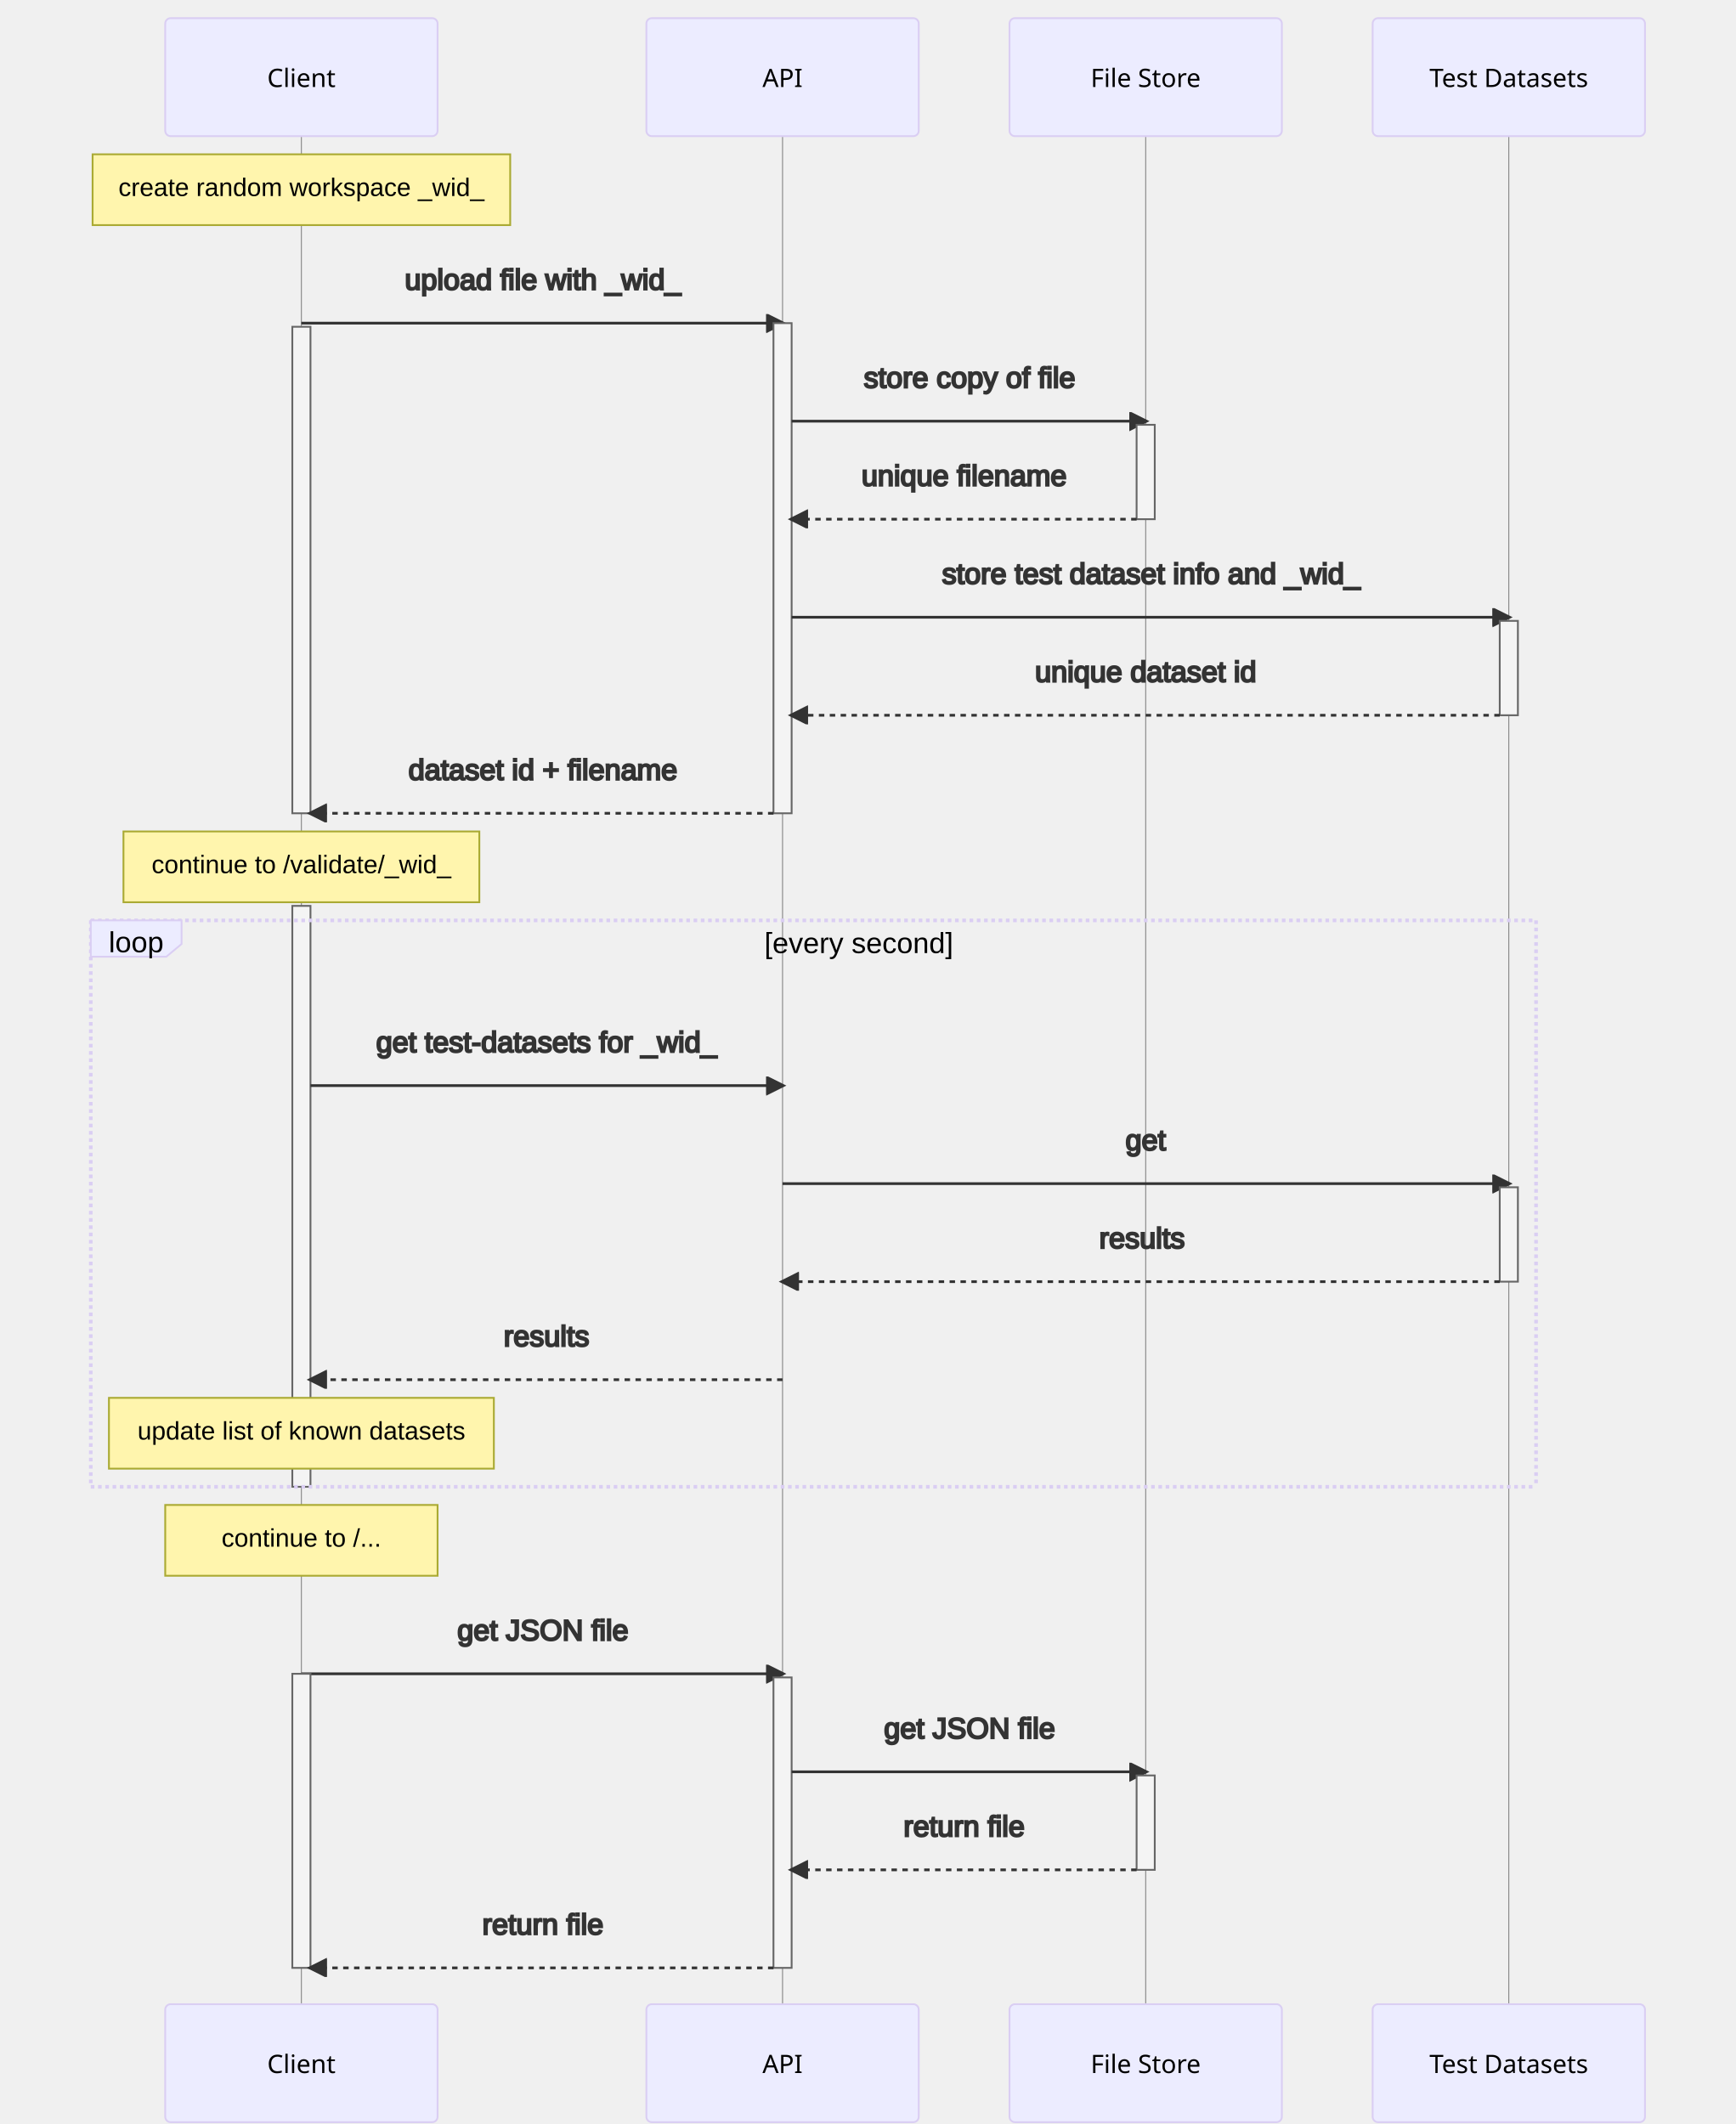
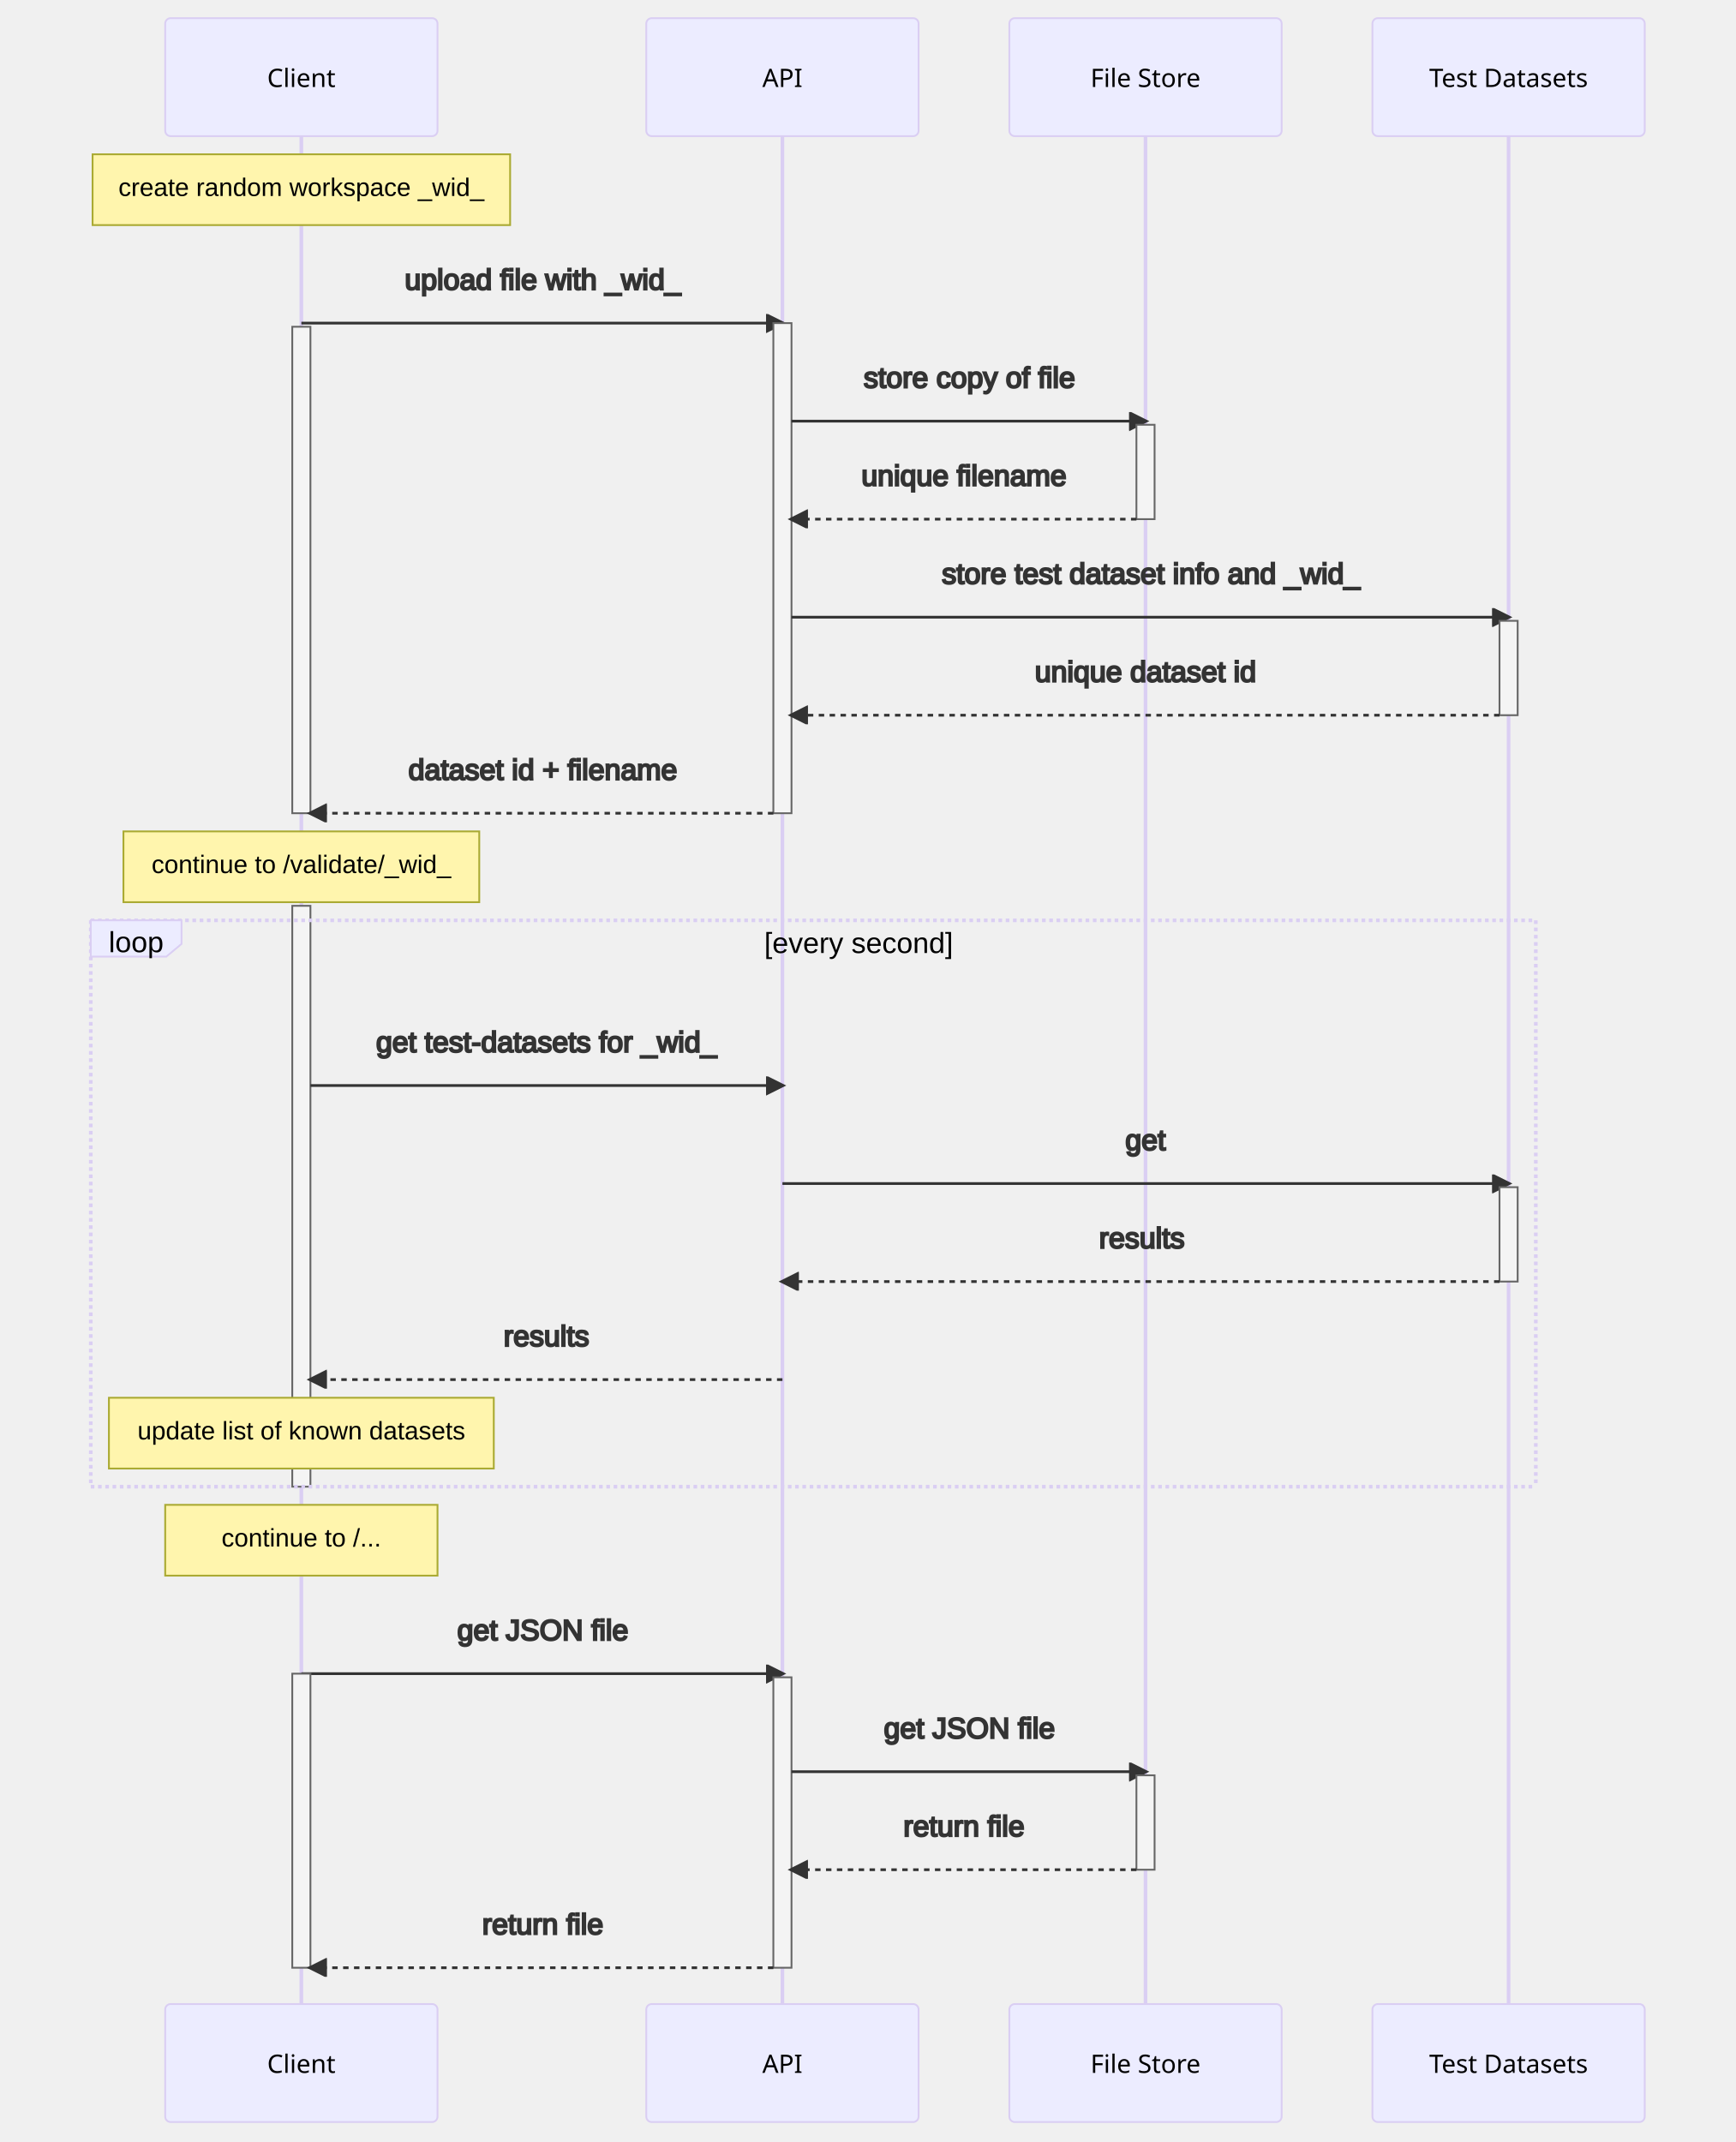
- <svg xmlns="http://www.w3.org/2000/svg" id="mermaid-1631400878985" width="956" height="1170" viewBox="-91 -10 956 1170">
-   <style>#mermaid-1631400878985{font-family:"trebuchet ms",verdana,arial,sans-serif;font-size:16px;fill:#333;}#mermaid-1631400878985 .error-icon{fill:#552222;}#mermaid-1631400878985 .error-text{fill:#552222;stroke:#552222;}#mermaid-1631400878985 .edge-thickness-normal{stroke-width:2px;}#mermaid-1631400878985 .edge-thickness-thick{stroke-width:3.5px;}#mermaid-1631400878985 .edge-pattern-solid{stroke-dasharray:0;}#mermaid-1631400878985 .edge-pattern-dashed{stroke-dasharray:3;}#mermaid-1631400878985 .edge-pattern-dotted{stroke-dasharray:2;}#mermaid-1631400878985 .marker{fill:#333333;stroke:#333333;}#mermaid-1631400878985 .marker.cross{stroke:#333333;}#mermaid-1631400878985 svg{font-family:"trebuchet ms",verdana,arial,sans-serif;font-size:16px;}#mermaid-1631400878985 .actor{stroke:hsl(259.626,59.777%,87.902%);fill:#ECECFF;}#mermaid-1631400878985 text.actor &gt; tspan{fill:black;stroke:none;}#mermaid-1631400878985 .actor-line{stroke:grey;}#mermaid-1631400878985 .messageLine0{stroke-width:1.5;stroke-dasharray:none;stroke:#333;}#mermaid-1631400878985 .messageLine1{stroke-width:1.5;stroke-dasharray:2,2;stroke:#333;}#mermaid-1631400878985 #arrowhead path{fill:#333;stroke:#333;}#mermaid-1631400878985 .sequenceNumber{fill:white;}#mermaid-1631400878985 #sequencenumber{fill:#333;}#mermaid-1631400878985 #crosshead path{fill:#333;stroke:#333;}#mermaid-1631400878985 .messageText{fill:#333;stroke:#333;}#mermaid-1631400878985 .labelBox{stroke:hsl(259.626,59.777%,87.902%);fill:#ECECFF;}#mermaid-1631400878985 .labelText,#mermaid-1631400878985 .labelText &gt; tspan{fill:black;stroke:none;}#mermaid-1631400878985 .loopText,#mermaid-1631400878985 .loopText &gt; tspan{fill:black;stroke:none;}#mermaid-1631400878985 .loopLine{stroke-width:2px;stroke-dasharray:2,2;stroke:hsl(259.626,59.777%,87.902%);fill:hsl(259.626,59.777%,87.902%);}#mermaid-1631400878985 .note{stroke:#aaaa33;fill:#fff5ad;}#mermaid-1631400878985 .noteText,#mermaid-1631400878985 .noteText &gt; tspan{fill:black;stroke:none;}#mermaid-1631400878985 .activation0{fill:#f4f4f4;stroke:#666;}#mermaid-1631400878985 .activation1{fill:#f4f4f4;stroke:#666;}#mermaid-1631400878985 .activation2{fill:#f4f4f4;stroke:#666;}#mermaid-1631400878985:root{--mermaid-font-family:"trebuchet ms",verdana,arial,sans-serif;}</style>
+ <svg xmlns="http://www.w3.org/2000/svg" id="mermaid-1637060449465" width="956" height="1180" viewBox="-91 -10 956 1180">
+   <style>#mermaid-1637060449465 {font-family:"trebuchet ms",verdana,arial,sans-serif;font-size:16px;fill:#333;}#mermaid-1637060449465 .error-icon{fill:#552222;}#mermaid-1637060449465 .error-text{fill:#552222;stroke:#552222;}#mermaid-1637060449465 .edge-thickness-normal{stroke-width:2px;}#mermaid-1637060449465 .edge-thickness-thick{stroke-width:3.5px;}#mermaid-1637060449465 .edge-pattern-solid{stroke-dasharray:0;}#mermaid-1637060449465 .edge-pattern-dashed{stroke-dasharray:3;}#mermaid-1637060449465 .edge-pattern-dotted{stroke-dasharray:2;}#mermaid-1637060449465 .marker{fill:#333333;stroke:#333333;}#mermaid-1637060449465 .marker.cross{stroke:#333333;}#mermaid-1637060449465 svg{font-family:"trebuchet ms",verdana,arial,sans-serif;font-size:16px;}#mermaid-1637060449465 .actor{stroke:hsl(259.626, 59.777%, 87.902%);fill:#ECECFF;}#mermaid-1637060449465 text.actor&gt;tspan{fill:black;stroke:none;}#mermaid-1637060449465 .actor-line{stroke:grey;}#mermaid-1637060449465 .messageLine0{stroke-width:1.5;stroke-dasharray:none;stroke:#333;}#mermaid-1637060449465 .messageLine1{stroke-width:1.5;stroke-dasharray:2,2;stroke:#333;}#mermaid-1637060449465 #arrowhead path{fill:#333;stroke:#333;}#mermaid-1637060449465 .sequenceNumber{fill:white;}#mermaid-1637060449465 #sequencenumber{fill:#333;}#mermaid-1637060449465 #crosshead path{fill:#333;stroke:#333;}#mermaid-1637060449465 .messageText{fill:#333;stroke:#333;}#mermaid-1637060449465 .labelBox{stroke:hsl(259.626, 59.777%, 87.902%);fill:#ECECFF;}#mermaid-1637060449465 .labelText,#mermaid-1637060449465 .labelText&gt;tspan{fill:black;stroke:none;}#mermaid-1637060449465 .loopText,#mermaid-1637060449465 .loopText&gt;tspan{fill:black;stroke:none;}#mermaid-1637060449465 .loopLine{stroke-width:2px;stroke-dasharray:2,2;stroke:hsl(259.626, 59.777%, 87.902%);fill:hsl(259.626, 59.777%, 87.902%);}#mermaid-1637060449465 .note{stroke:#aaaa33;fill:#fff5ad;}#mermaid-1637060449465 .noteText,#mermaid-1637060449465 .noteText&gt;tspan{fill:black;stroke:none;}#mermaid-1637060449465 .activation0{fill:#f4f4f4;stroke:#666;}#mermaid-1637060449465 .activation1{fill:#f4f4f4;stroke:#666;}#mermaid-1637060449465 .activation2{fill:#f4f4f4;stroke:#666;}#mermaid-1637060449465 .actor-man line{stroke:hsl(259.626, 59.777%, 87.902%);fill:#ECECFF;}#mermaid-1637060449465 .actor-man circle,#mermaid-1637060449465 line{stroke:hsl(259.626, 59.777%, 87.902%);fill:#ECECFF;stroke-width:2px;}#mermaid-1637060449465 :root{--mermaid-font-family:"trebuchet ms",verdana,arial,sans-serif;}</style>
  <g />
  <g>
-     <line id="actor0" x1="75" y1="5" x2="75" y2="1159" class="actor-line" stroke-width="0.5px" stroke="#999" />
+     <line id="actor0" x1="75" y1="5" x2="75" y2="1114" class="200" stroke-width="0.5px" stroke="#999" />
    <rect x="0" y="0" fill="#eaeaea" stroke="#666" width="150" height="65" rx="3" ry="3" class="actor" />
    <text x="75" y="32.5" dominant-baseline="central" alignment-baseline="central" class="actor" style="text-anchor: middle; font-size: 14px; font-weight: 400; font-family: Open-Sans, sans-serif;">
      <tspan x="75" dy="0">Client</tspan>
    </text>
  </g>
  <g>
-     <line id="actor1" x1="340" y1="5" x2="340" y2="1159" class="actor-line" stroke-width="0.5px" stroke="#999" />
+     <line id="actor1" x1="340" y1="5" x2="340" y2="1114" class="200" stroke-width="0.5px" stroke="#999" />
    <rect x="265" y="0" fill="#eaeaea" stroke="#666" width="150" height="65" rx="3" ry="3" class="actor" />
    <text x="340" y="32.5" dominant-baseline="central" alignment-baseline="central" class="actor" style="text-anchor: middle; font-size: 14px; font-weight: 400; font-family: Open-Sans, sans-serif;">
      <tspan x="340" dy="0">API</tspan>
    </text>
  </g>
  <g>
-     <line id="actor2" x1="540" y1="5" x2="540" y2="1159" class="actor-line" stroke-width="0.5px" stroke="#999" />
+     <line id="actor2" x1="540" y1="5" x2="540" y2="1114" class="200" stroke-width="0.5px" stroke="#999" />
    <rect x="465" y="0" fill="#eaeaea" stroke="#666" width="150" height="65" rx="3" ry="3" class="actor" />
    <text x="540" y="32.5" dominant-baseline="central" alignment-baseline="central" class="actor" style="text-anchor: middle; font-size: 14px; font-weight: 400; font-family: Open-Sans, sans-serif;">
      <tspan x="540" dy="0">File Store</tspan>
    </text>
  </g>
  <g>
-     <line id="actor3" x1="740" y1="5" x2="740" y2="1159" class="actor-line" stroke-width="0.5px" stroke="#999" />
+     <line id="actor3" x1="740" y1="5" x2="740" y2="1114" class="200" stroke-width="0.5px" stroke="#999" />
    <rect x="665" y="0" fill="#eaeaea" stroke="#666" width="150" height="65" rx="3" ry="3" class="actor" />
    <text x="740" y="32.5" dominant-baseline="central" alignment-baseline="central" class="actor" style="text-anchor: middle; font-size: 14px; font-weight: 400; font-family: Open-Sans, sans-serif;">
      <tspan x="740" dy="0">Test Datasets</tspan>
    </text>
  </g>
  <defs>
    <marker id="arrowhead" refX="9" refY="5" markerUnits="userSpaceOnUse" markerWidth="12" markerHeight="12" orient="auto">
      <path d="M 0 0 L 10 5 L 0 10 z" />
    </marker>
  </defs>
  <defs>
    <marker id="crosshead" markerWidth="15" markerHeight="8" orient="auto" refX="16" refY="4">
      <path fill="black" stroke="#000000" stroke-width="1px" d="M 9,2 V 6 L16,4 Z" style="stroke-dasharray: 0, 0;" />
      <path fill="none" stroke="#000000" stroke-width="1px" d="M 0,1 L 6,7 M 6,1 L 0,7" style="stroke-dasharray: 0, 0;" />
    </marker>
  </defs>
  <defs>
    <marker id="filled-head" refX="18" refY="7" markerWidth="20" markerHeight="28" orient="auto">
      <path d="M 18,7 L9,13 L14,7 L9,1 Z" />
    </marker>
  </defs>
  <defs>
    <marker id="sequencenumber" refX="15" refY="15" markerWidth="60" markerHeight="40" orient="auto">
      <circle cx="15" cy="15" r="6" />
    </marker>
  </defs>
  <g>
    <rect x="-40" y="75" fill="#EDF2AE" stroke="#666" width="230" height="39" rx="0" ry="0" class="note" />
    <text x="75" y="80" text-anchor="middle" dominant-baseline="middle" alignment-baseline="middle" class="noteText" dy="1em" style="font-family: &quot;trebuchet ms&quot;, verdana, arial, sans-serif; font-size: 14px; font-weight: 400;">
      <tspan x="75">create random workspace _wid_</tspan>
    </text>
  </g>
  <text x="208" y="129" text-anchor="middle" dominant-baseline="middle" alignment-baseline="middle" class="messageText" dy="1em" style="font-family: &quot;trebuchet ms&quot;, verdana, arial, sans-serif; font-size: 16px; font-weight: 400;">upload file with _wid_</text>
  <line x1="75" y1="168" x2="340" y2="168" class="messageLine0" stroke-width="2" stroke="none" marker-end="url(#arrowhead)" style="fill: none;" />
  <g>
    <rect x="335" y="168" fill="#EDF2AE" stroke="#666" width="10" height="270" rx="0" ry="0" class="activation0" />
  </g>
  <g>
    <rect x="70" y="170" fill="#EDF2AE" stroke="#666" width="10" height="268" rx="0" ry="0" class="activation0" />
  </g>
  <text x="443" y="183" text-anchor="middle" dominant-baseline="middle" alignment-baseline="middle" class="messageText" dy="1em" style="font-family: &quot;trebuchet ms&quot;, verdana, arial, sans-serif; font-size: 16px; font-weight: 400;">store copy of file</text>
  <line x1="345" y1="222" x2="540" y2="222" class="messageLine0" stroke-width="2" stroke="none" marker-end="url(#arrowhead)" style="fill: none;" />
  <g>
    <rect x="535" y="224" fill="#EDF2AE" stroke="#666" width="10" height="52" rx="0" ry="0" class="activation0" />
  </g>
  <text x="440" y="237" text-anchor="middle" dominant-baseline="middle" alignment-baseline="middle" class="messageText" dy="1em" style="font-family: &quot;trebuchet ms&quot;, verdana, arial, sans-serif; font-size: 16px; font-weight: 400;">unique filename</text>
  <line x1="535" y1="276" x2="345" y2="276" class="messageLine1" stroke-width="2" stroke="none" marker-end="url(#arrowhead)" style="stroke-dasharray: 3, 3; fill: none;" />
  <text x="543" y="291" text-anchor="middle" dominant-baseline="middle" alignment-baseline="middle" class="messageText" dy="1em" style="font-family: &quot;trebuchet ms&quot;, verdana, arial, sans-serif; font-size: 16px; font-weight: 400;">store test dataset info and _wid_</text>
  <line x1="345" y1="330" x2="740" y2="330" class="messageLine0" stroke-width="2" stroke="none" marker-end="url(#arrowhead)" style="fill: none;" />
  <g>
    <rect x="735" y="332" fill="#EDF2AE" stroke="#666" width="10" height="52" rx="0" ry="0" class="activation0" />
  </g>
  <text x="540" y="345" text-anchor="middle" dominant-baseline="middle" alignment-baseline="middle" class="messageText" dy="1em" style="font-family: &quot;trebuchet ms&quot;, verdana, arial, sans-serif; font-size: 16px; font-weight: 400;">unique dataset id</text>
  <line x1="735" y1="384" x2="345" y2="384" class="messageLine1" stroke-width="2" stroke="none" marker-end="url(#arrowhead)" style="stroke-dasharray: 3, 3; fill: none;" />
  <text x="208" y="399" text-anchor="middle" dominant-baseline="middle" alignment-baseline="middle" class="messageText" dy="1em" style="font-family: &quot;trebuchet ms&quot;, verdana, arial, sans-serif; font-size: 16px; font-weight: 400;">dataset id + filename</text>
  <line x1="335" y1="438" x2="80" y2="438" class="messageLine1" stroke-width="2" stroke="none" marker-end="url(#arrowhead)" style="stroke-dasharray: 3, 3; fill: none;" />
  <g>
    <rect x="-23" y="448" fill="#EDF2AE" stroke="#666" width="196" height="39" rx="0" ry="0" class="note" />
    <text x="75" y="453" text-anchor="middle" dominant-baseline="middle" alignment-baseline="middle" class="noteText" dy="1em" style="font-family: &quot;trebuchet ms&quot;, verdana, arial, sans-serif; font-size: 14px; font-weight: 400;">
      <tspan x="75">continue to /validate/_wid_</tspan>
    </text>
  </g>
  <g>
    <rect x="70" y="489" fill="#EDF2AE" stroke="#666" width="10" height="320" rx="0" ry="0" class="activation0" />
  </g>
  <text x="210" y="549" text-anchor="middle" dominant-baseline="middle" alignment-baseline="middle" class="messageText" dy="1em" style="font-family: &quot;trebuchet ms&quot;, verdana, arial, sans-serif; font-size: 16px; font-weight: 400;">get test-datasets for _wid_</text>
  <line x1="80" y1="588" x2="340" y2="588" class="messageLine0" stroke-width="2" stroke="none" marker-end="url(#arrowhead)" style="fill: none;" />
  <text x="540" y="603" text-anchor="middle" dominant-baseline="middle" alignment-baseline="middle" class="messageText" dy="1em" style="font-family: &quot;trebuchet ms&quot;, verdana, arial, sans-serif; font-size: 16px; font-weight: 400;">get</text>
  <line x1="340" y1="642" x2="740" y2="642" class="messageLine0" stroke-width="2" stroke="none" marker-end="url(#arrowhead)" style="fill: none;" />
  <g>
    <rect x="735" y="644" fill="#EDF2AE" stroke="#666" width="10" height="52" rx="0" ry="0" class="activation0" />
  </g>
  <text x="538" y="657" text-anchor="middle" dominant-baseline="middle" alignment-baseline="middle" class="messageText" dy="1em" style="font-family: &quot;trebuchet ms&quot;, verdana, arial, sans-serif; font-size: 16px; font-weight: 400;">results</text>
  <line x1="735" y1="696" x2="340" y2="696" class="messageLine1" stroke-width="2" stroke="none" marker-end="url(#arrowhead)" style="stroke-dasharray: 3, 3; fill: none;" />
  <text x="210" y="711" text-anchor="middle" dominant-baseline="middle" alignment-baseline="middle" class="messageText" dy="1em" style="font-family: &quot;trebuchet ms&quot;, verdana, arial, sans-serif; font-size: 16px; font-weight: 400;">results</text>
  <line x1="340" y1="750" x2="80" y2="750" class="messageLine1" stroke-width="2" stroke="none" marker-end="url(#arrowhead)" style="stroke-dasharray: 3, 3; fill: none;" />
  <g>
    <rect x="-31" y="760" fill="#EDF2AE" stroke="#666" width="212" height="39" rx="0" ry="0" class="note" />
    <text x="75" y="765" text-anchor="middle" dominant-baseline="middle" alignment-baseline="middle" class="noteText" dy="1em" style="font-family: &quot;trebuchet ms&quot;, verdana, arial, sans-serif; font-size: 14px; font-weight: 400;">
      <tspan x="75">update list of known datasets</tspan>
    </text>
  </g>
  <g>
    <line x1="-41" y1="497" x2="755" y2="497" class="loopLine" />
    <line x1="755" y1="497" x2="755" y2="809" class="loopLine" />
    <line x1="-41" y1="809" x2="755" y2="809" class="loopLine" />
    <line x1="-41" y1="497" x2="-41" y2="809" class="loopLine" />
    <polygon points="-41,497 9,497 9,510 0.6,517 -41,517" class="labelBox" />
    <text x="-16" y="510" text-anchor="middle" dominant-baseline="middle" alignment-baseline="middle" class="labelText" style="font-family: &quot;trebuchet ms&quot;, verdana, arial, sans-serif; font-size: 16px; font-weight: 400;">loop</text>
    <text x="382" y="515" text-anchor="middle" class="loopText" style="font-family: &quot;trebuchet ms&quot;, verdana, arial, sans-serif; font-size: 16px; font-weight: 400;">
      <tspan x="382">[every second]</tspan>
    </text>
  </g>
  <g>
    <rect x="0" y="819" fill="#EDF2AE" stroke="#666" width="150" height="39" rx="0" ry="0" class="note" />
    <text x="75" y="824" text-anchor="middle" dominant-baseline="middle" alignment-baseline="middle" class="noteText" dy="1em" style="font-family: &quot;trebuchet ms&quot;, verdana, arial, sans-serif; font-size: 14px; font-weight: 400;">
      <tspan x="75">continue to /...</tspan>
    </text>
  </g>
  <text x="208" y="873" text-anchor="middle" dominant-baseline="middle" alignment-baseline="middle" class="messageText" dy="1em" style="font-family: &quot;trebuchet ms&quot;, verdana, arial, sans-serif; font-size: 16px; font-weight: 400;">get JSON file</text>
  <line x1="75" y1="912" x2="340" y2="912" class="messageLine0" stroke-width="2" stroke="none" marker-end="url(#arrowhead)" style="fill: none;" />
  <g>
    <rect x="70" y="912" fill="#EDF2AE" stroke="#666" width="10" height="162" rx="0" ry="0" class="activation0" />
  </g>
  <g>
    <rect x="335" y="914" fill="#EDF2AE" stroke="#666" width="10" height="160" rx="0" ry="0" class="activation0" />
  </g>
  <text x="443" y="927" text-anchor="middle" dominant-baseline="middle" alignment-baseline="middle" class="messageText" dy="1em" style="font-family: &quot;trebuchet ms&quot;, verdana, arial, sans-serif; font-size: 16px; font-weight: 400;">get JSON file</text>
  <line x1="345" y1="966" x2="540" y2="966" class="messageLine0" stroke-width="2" stroke="none" marker-end="url(#arrowhead)" style="fill: none;" />
  <g>
    <rect x="535" y="968" fill="#EDF2AE" stroke="#666" width="10" height="52" rx="0" ry="0" class="activation0" />
  </g>
  <text x="440" y="981" text-anchor="middle" dominant-baseline="middle" alignment-baseline="middle" class="messageText" dy="1em" style="font-family: &quot;trebuchet ms&quot;, verdana, arial, sans-serif; font-size: 16px; font-weight: 400;">return file</text>
  <line x1="535" y1="1020" x2="345" y2="1020" class="messageLine1" stroke-width="2" stroke="none" marker-end="url(#arrowhead)" style="stroke-dasharray: 3, 3; fill: none;" />
  <text x="208" y="1035" text-anchor="middle" dominant-baseline="middle" alignment-baseline="middle" class="messageText" dy="1em" style="font-family: &quot;trebuchet ms&quot;, verdana, arial, sans-serif; font-size: 16px; font-weight: 400;">return file</text>
  <line x1="335" y1="1074" x2="80" y2="1074" class="messageLine1" stroke-width="2" stroke="none" marker-end="url(#arrowhead)" style="stroke-dasharray: 3, 3; fill: none;" />
  <g>
    <rect x="0" y="1094" fill="#eaeaea" stroke="#666" width="150" height="65" rx="3" ry="3" class="actor" />
    <text x="75" y="1126.5" dominant-baseline="central" alignment-baseline="central" class="actor" style="text-anchor: middle; font-size: 14px; font-weight: 400; font-family: Open-Sans, sans-serif;">
      <tspan x="75" dy="0">Client</tspan>
    </text>
  </g>
  <g>
    <rect x="265" y="1094" fill="#eaeaea" stroke="#666" width="150" height="65" rx="3" ry="3" class="actor" />
    <text x="340" y="1126.5" dominant-baseline="central" alignment-baseline="central" class="actor" style="text-anchor: middle; font-size: 14px; font-weight: 400; font-family: Open-Sans, sans-serif;">
      <tspan x="340" dy="0">API</tspan>
    </text>
  </g>
  <g>
    <rect x="465" y="1094" fill="#eaeaea" stroke="#666" width="150" height="65" rx="3" ry="3" class="actor" />
    <text x="540" y="1126.5" dominant-baseline="central" alignment-baseline="central" class="actor" style="text-anchor: middle; font-size: 14px; font-weight: 400; font-family: Open-Sans, sans-serif;">
      <tspan x="540" dy="0">File Store</tspan>
    </text>
  </g>
  <g>
    <rect x="665" y="1094" fill="#eaeaea" stroke="#666" width="150" height="65" rx="3" ry="3" class="actor" />
    <text x="740" y="1126.5" dominant-baseline="central" alignment-baseline="central" class="actor" style="text-anchor: middle; font-size: 14px; font-weight: 400; font-family: Open-Sans, sans-serif;">
      <tspan x="740" dy="0">Test Datasets</tspan>
    </text>
  </g>
</svg>
